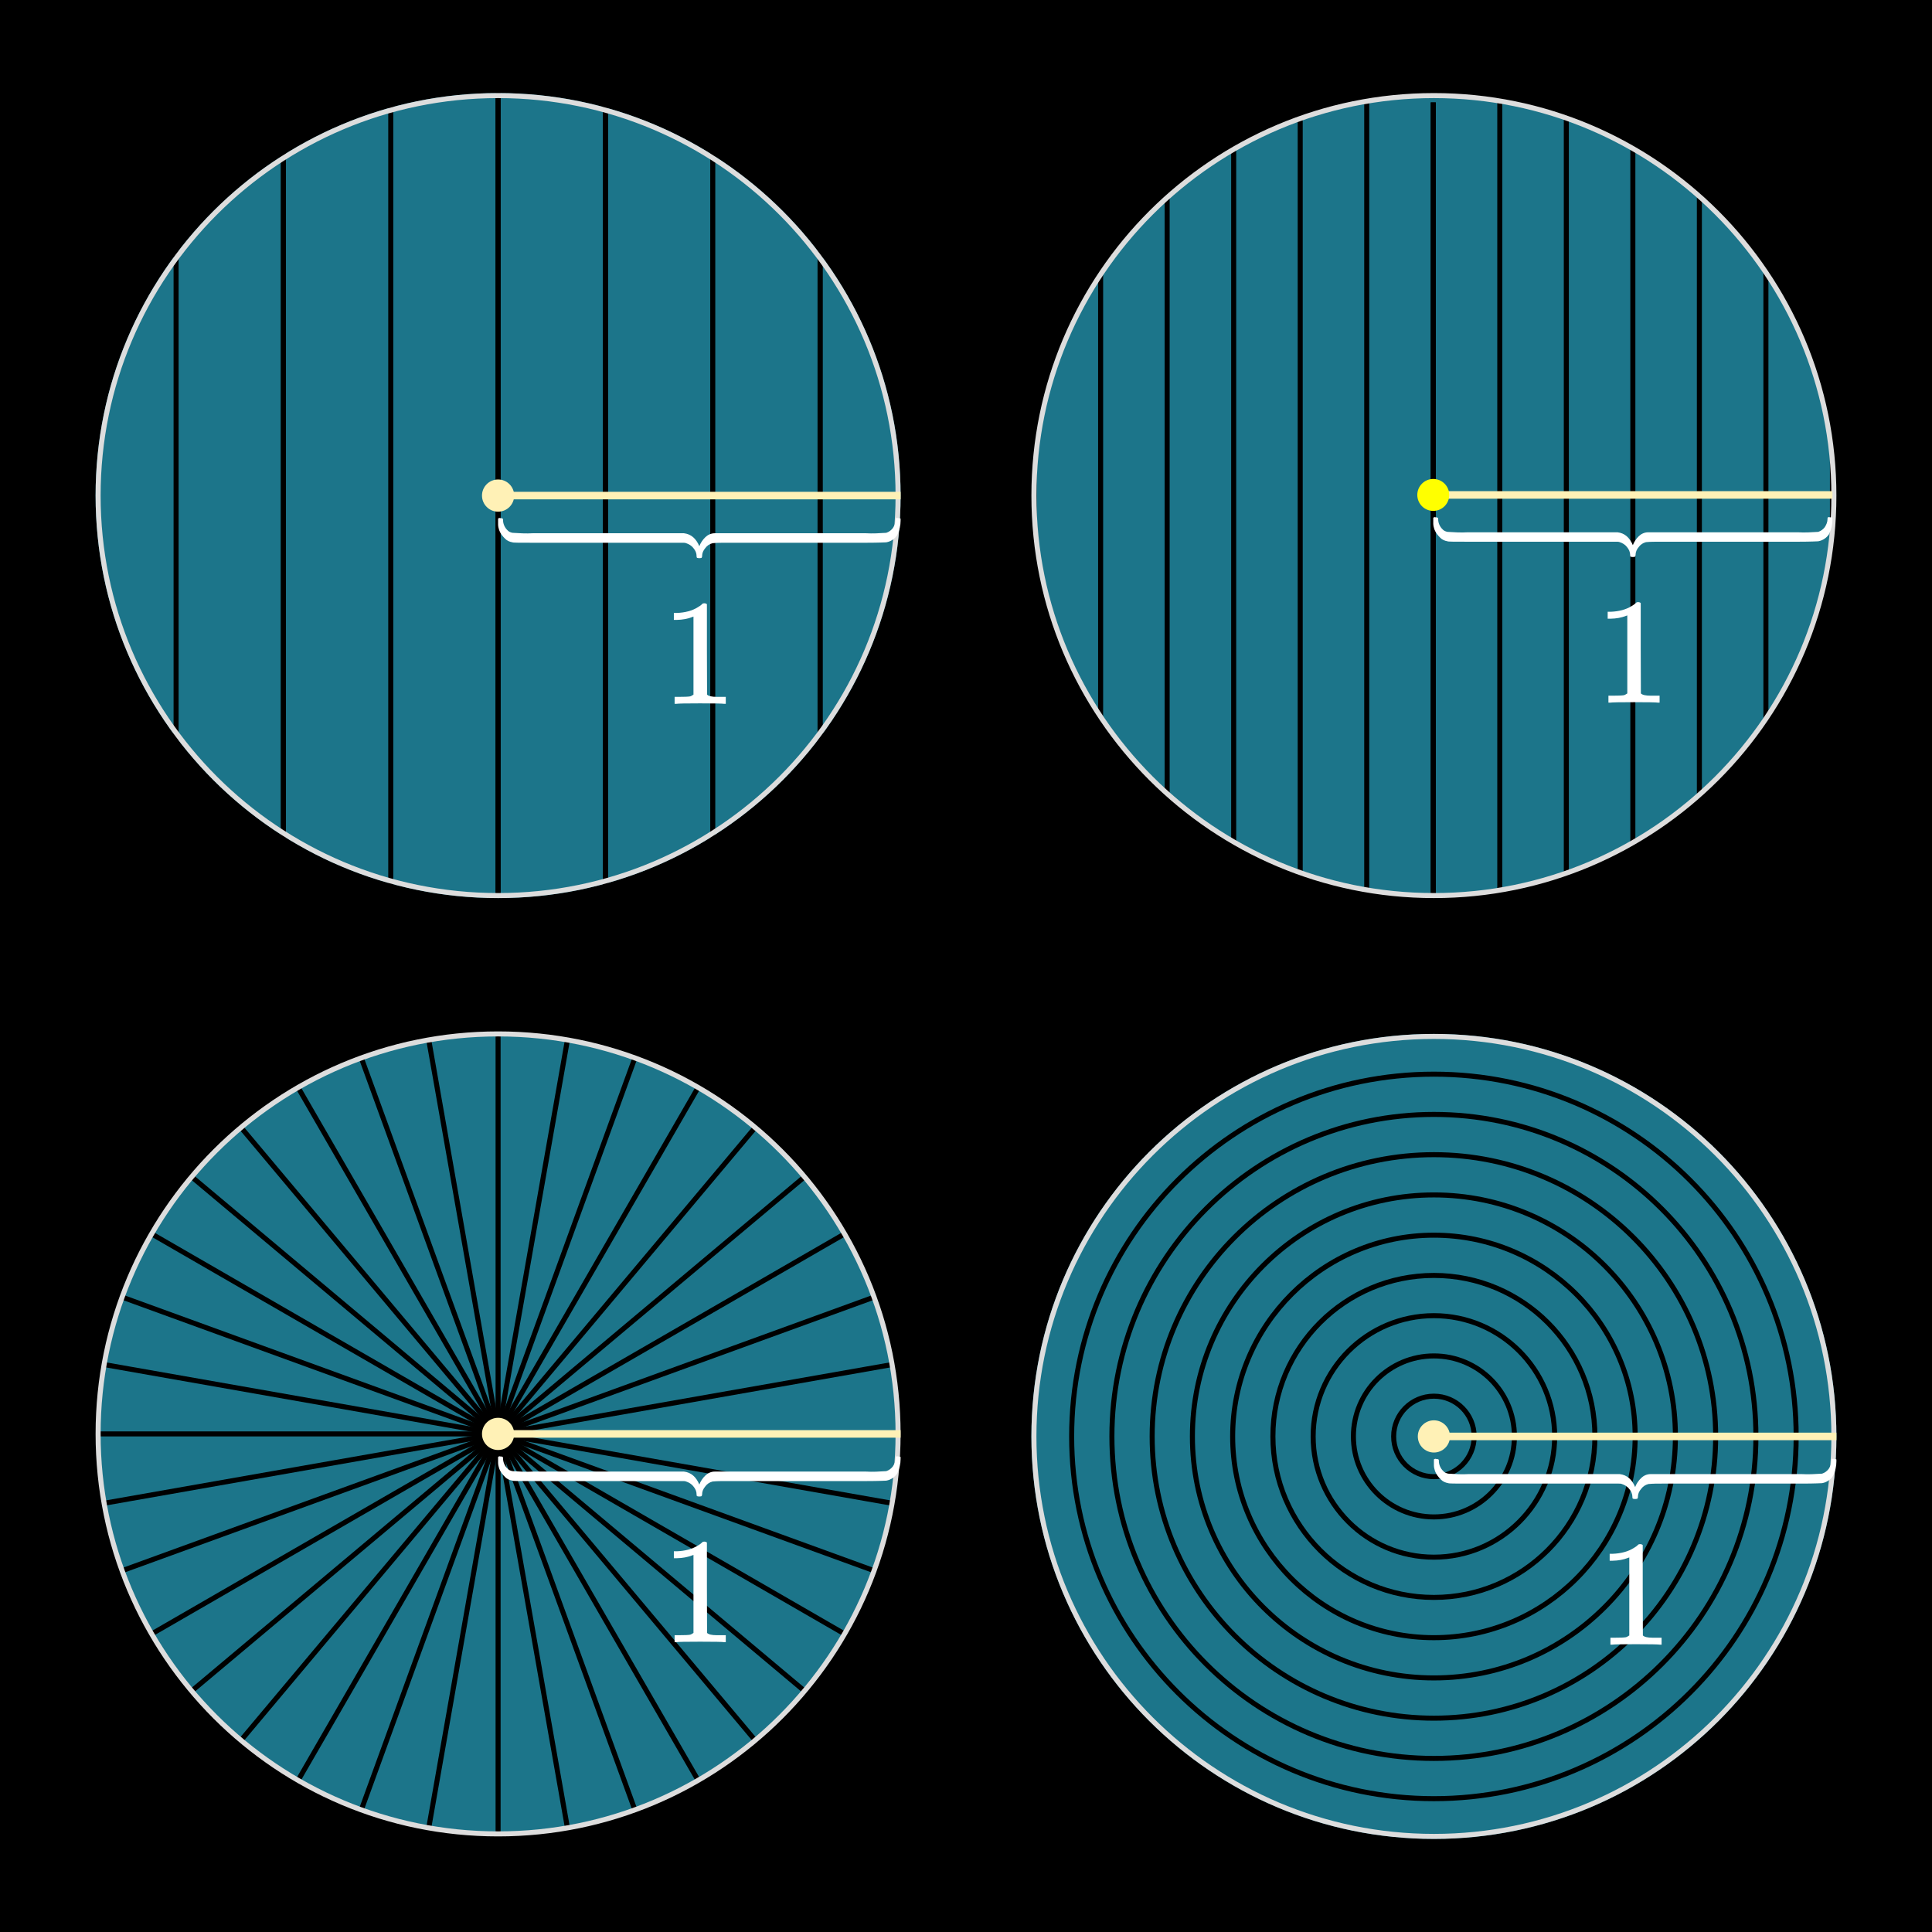
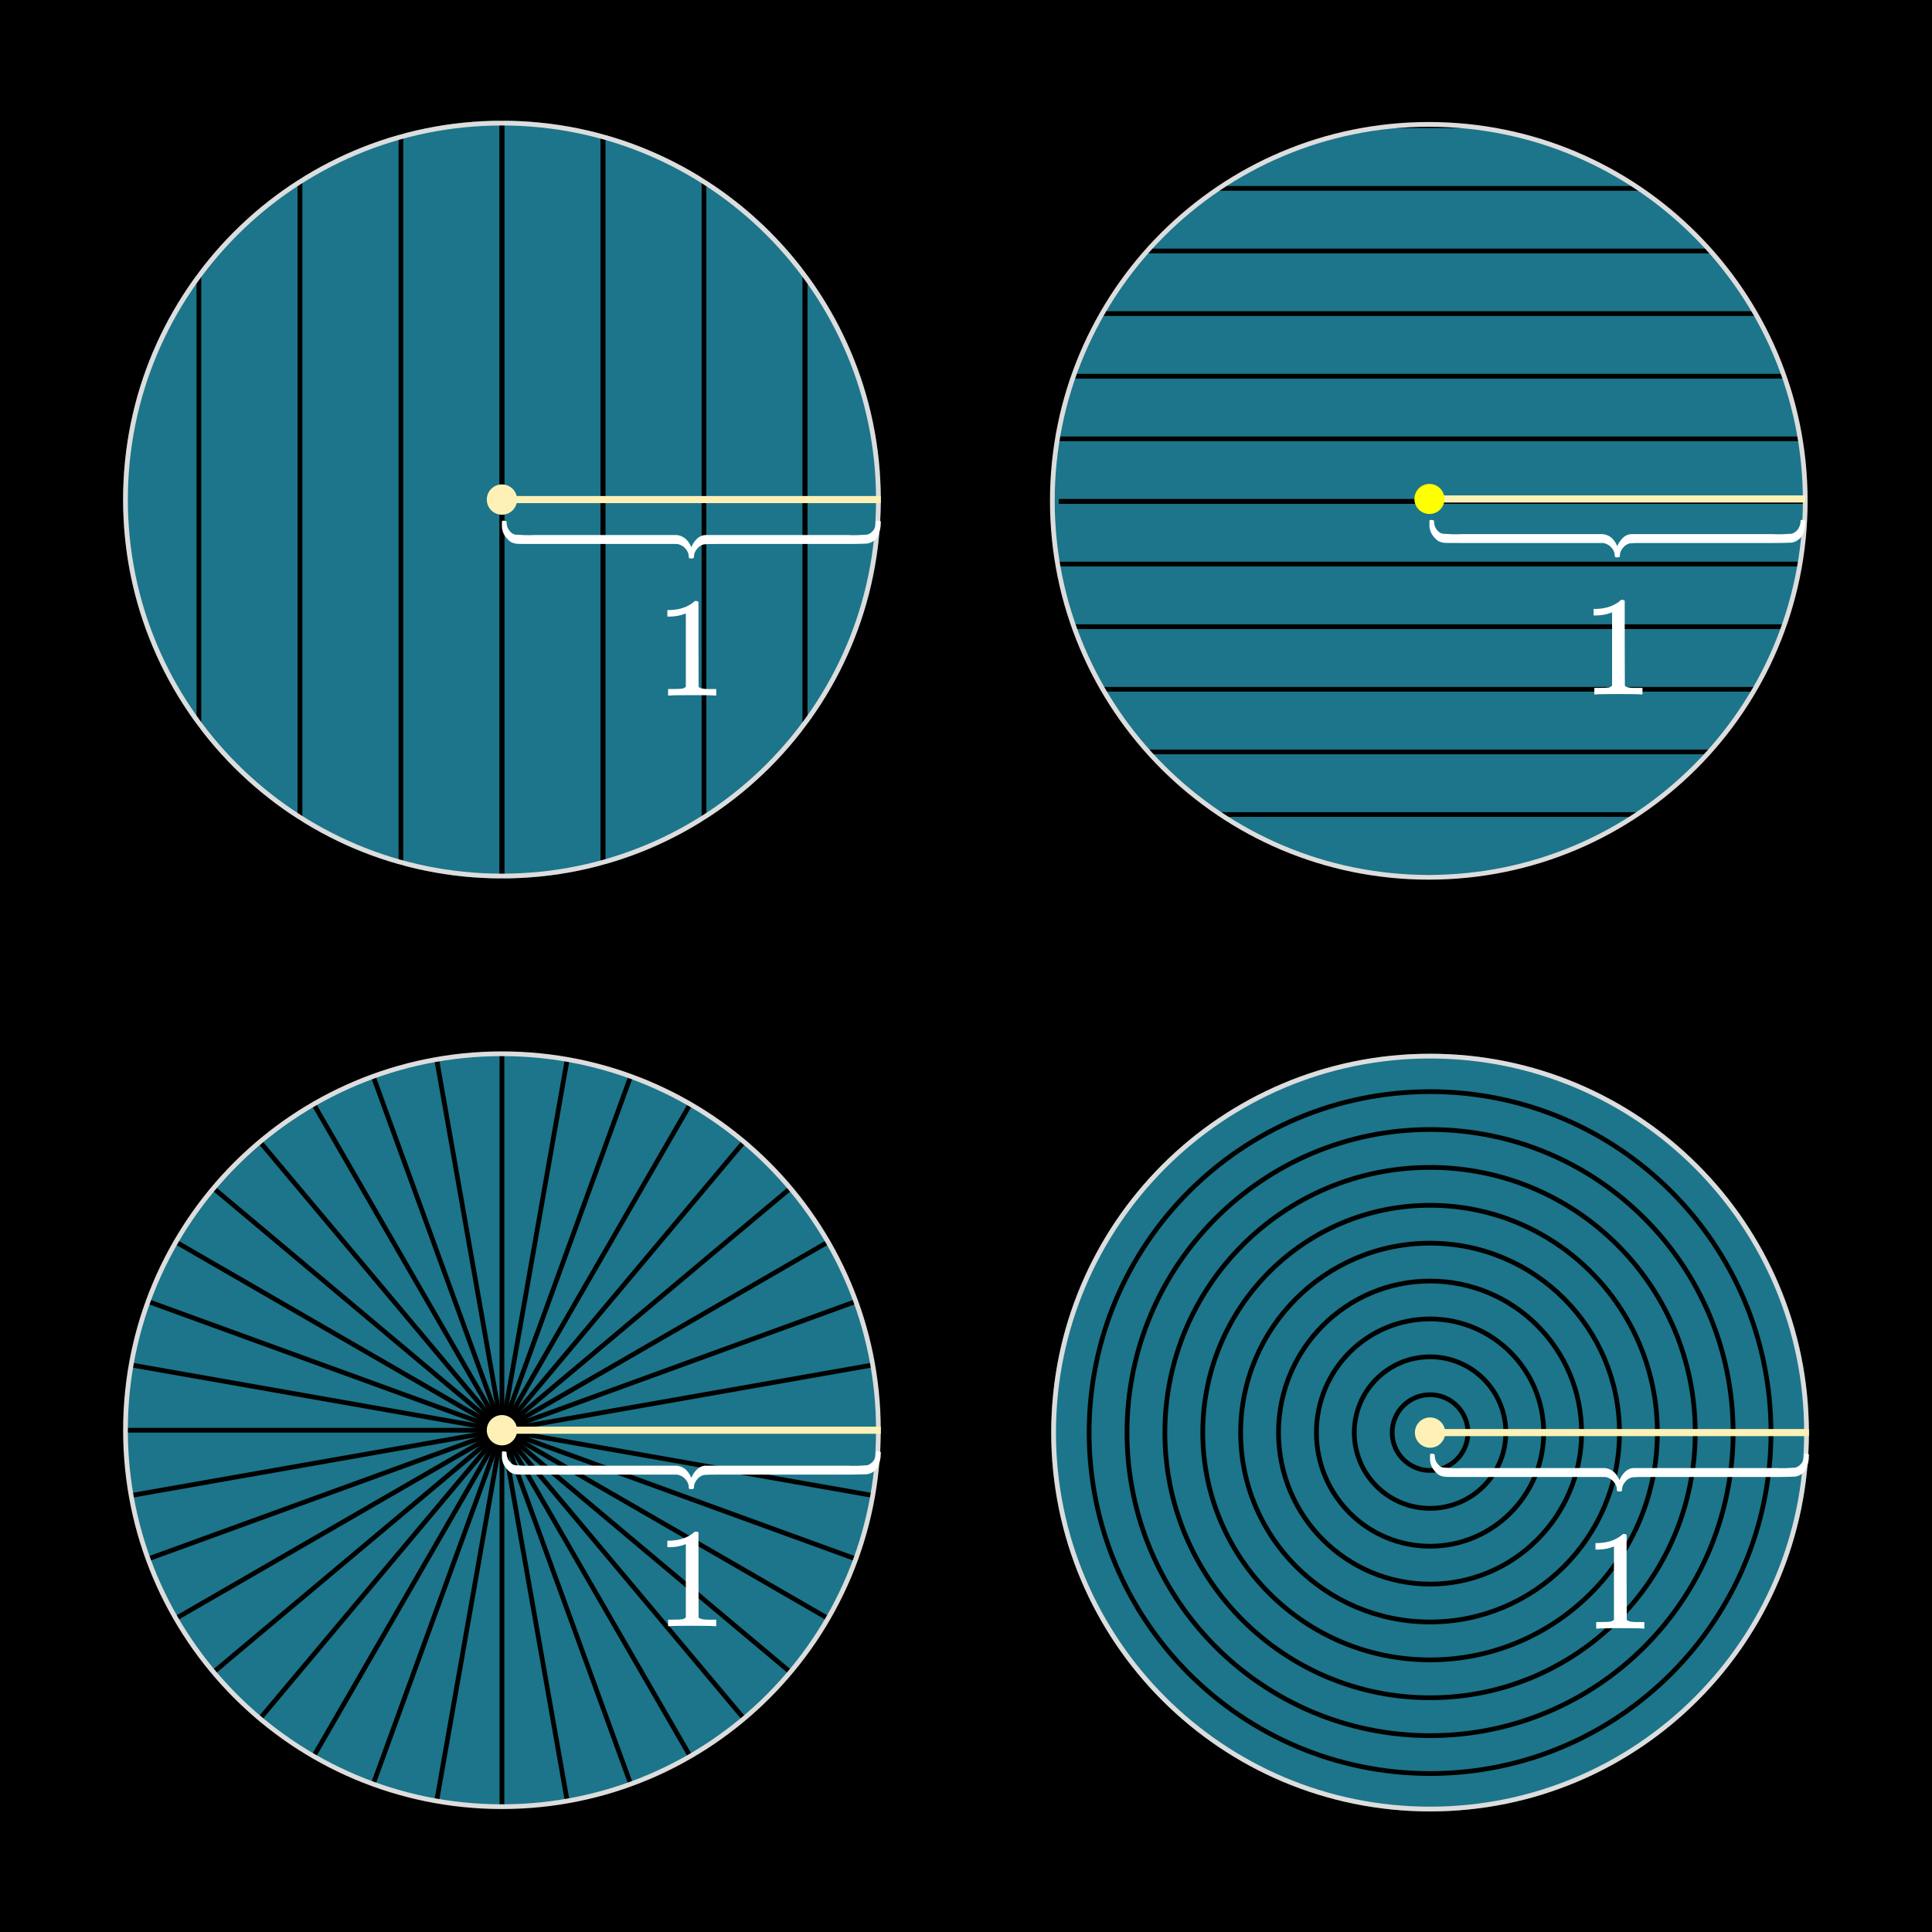
- <svg xmlns="http://www.w3.org/2000/svg" width="768" height="768" viewBox="0 0 768 768" fill="none">
-   <rect width="768" height="768" fill="black" />
-   <path d="M570 731C658.366 731 730 659.366 730 571C730 482.634 658.366 411 570 411C481.634 411 410 482.634 410 571C410 659.366 481.634 731 570 731Z" fill="#1C758A" />
-   <path d="M729 571C729 658.813 657.813 730 570 730C482.187 730 411 658.813 411 571C411 483.187 482.187 412 570 412C657.813 412 729 483.187 729 571Z" stroke="#DDDDDD" stroke-width="2" />
-   <path d="M570 587C578.837 587 586 579.837 586 571C586 562.163 578.837 555 570 555C561.163 555 554 562.163 554 571C554 579.837 561.163 587 570 587Z" stroke="black" stroke-width="2" />
-   <path d="M570 603C587.673 603 602 588.673 602 571C602 553.327 587.673 539 570 539C552.327 539 538 553.327 538 571C538 588.673 552.327 603 570 603Z" stroke="black" stroke-width="2" />
-   <path d="M570 619C596.51 619 618 597.51 618 571C618 544.49 596.51 523 570 523C543.49 523 522 544.49 522 571C522 597.51 543.49 619 570 619Z" stroke="black" stroke-width="2" />
-   <path d="M570 635C605.346 635 634 606.346 634 571C634 535.654 605.346 507 570 507C534.654 507 506 535.654 506 571C506 606.346 534.654 635 570 635Z" stroke="black" stroke-width="2" />
-   <path d="M570 651C614.183 651 650 615.183 650 571C650 526.817 614.183 491 570 491C525.817 491 490 526.817 490 571C490 615.183 525.817 651 570 651Z" stroke="black" stroke-width="2" />
-   <path d="M570 667C623.019 667 666 624.019 666 571C666 517.981 623.019 475 570 475C516.981 475 474 517.981 474 571C474 624.019 516.981 667 570 667Z" stroke="black" stroke-width="2" />
-   <path d="M570 683C631.856 683 682 632.856 682 571C682 509.144 631.856 459 570 459C508.144 459 458 509.144 458 571C458 632.856 508.144 683 570 683Z" stroke="black" stroke-width="2" />
-   <path d="M570 699C640.692 699 698 641.692 698 571C698 500.308 640.692 443 570 443C499.308 443 442 500.308 442 571C442 641.692 499.308 699 570 699Z" stroke="black" stroke-width="2" />
-   <path d="M570 715C649.529 715 714 650.529 714 571C714 491.471 649.529 427 570 427C490.471 427 426 491.471 426 571C426 650.529 490.471 715 570 715Z" stroke="black" stroke-width="2" />
-   <path d="M570 571H730" stroke="#FFF1B6" stroke-width="3" />
-   <path d="M570 577.4C573.535 577.4 576.4 574.535 576.4 571C576.4 567.465 573.535 564.6 570 564.6C566.465 564.6 563.6 567.465 563.6 571C563.6 574.535 566.465 577.4 570 577.4Z" fill="#FFF1B6" />
-   <path d="M659.849 653.778C659.169 653.658 655.989 653.598 650.309 653.598C644.709 653.598 641.569 653.658 640.889 653.778H640.169V651.018H641.729C644.049 651.018 645.549 650.958 646.229 650.838C646.549 650.798 647.029 650.558 647.669 650.118V619.098C647.589 619.098 647.429 619.158 647.189 619.278C645.349 619.998 643.289 620.378 641.009 620.418H639.869V617.658H641.009C644.369 617.538 647.169 616.778 649.409 615.378C650.129 614.978 650.749 614.518 651.269 613.998C651.349 613.878 651.589 613.818 651.989 613.818C652.389 613.818 652.729 613.938 653.009 614.178V632.118L653.069 650.118C653.669 650.718 654.969 651.018 656.969 651.018H658.949H660.509V653.778H659.849Z" fill="white" />
-   <path d="M728.904 579.965C729.342 579.965 729.562 579.965 730 580.137V580.995C730 582.884 729.562 584.772 728.685 586.661C727.808 588.034 726.274 589.236 724.301 589.58C724.082 589.58 721.452 589.751 716.411 589.751H660.74C658.986 589.751 657.014 589.751 655.26 589.923C653.945 590.266 653.068 590.953 652.411 591.811C651.534 592.842 651.096 593.872 651.096 595.073C651.096 595.245 651.096 595.417 650.877 595.76C650.219 595.932 649.781 595.932 649.123 595.76C648.904 595.588 648.904 595.417 648.904 595.073C648.904 593.872 648.466 592.842 647.589 591.811C646.932 590.953 645.836 590.266 644.74 589.923C644.301 589.751 643.863 589.751 643.425 589.751C642.986 589.751 587.973 589.751 583.589 589.751C578.548 589.751 575.918 589.751 575.699 589.58C574.603 589.408 573.507 588.893 572.849 588.206C571.753 587.176 570.877 585.974 570.438 584.772C570.219 584.086 570 583.227 570 582.54C570 582.54 570 582.369 570 582.025C570 581.682 570 581.51 570 581.339V580.137C570.219 579.965 570.658 579.794 570.877 579.965C571.096 579.965 571.534 579.965 571.753 580.137C571.973 580.137 571.973 580.48 571.973 580.824C571.973 582.197 572.63 583.742 573.726 584.772C574.164 585.287 574.822 585.631 575.699 585.802C578.329 585.974 581.178 586.146 583.808 585.974C588.63 585.974 643.644 585.974 643.863 585.974C646.712 586.318 648.685 588.034 650 591.125C650.438 589.923 651.315 588.549 652.411 587.519C653.288 586.661 654.603 585.974 656.137 585.974C656.356 585.974 711.37 585.974 716.192 585.974C718.822 586.146 721.671 585.974 724.301 585.802C725.397 585.459 726.274 584.772 726.932 583.914C727.589 582.884 728.027 581.854 728.027 580.652C728.027 580.309 728.027 579.965 728.247 579.965C728.466 579.965 728.685 579.794 728.904 579.965Z" fill="white" />
-   <path d="M357.5 570C357.5 658.089 286.089 729.5 198 729.5C109.911 729.5 38.5 658.089 38.5 570C38.5 481.911 109.911 410.5 198 410.5C286.089 410.5 357.5 481.911 357.5 570Z" fill="#1C758A" stroke="black" />
-   <path d="M38 570H358" stroke="black" stroke-width="2" />
-   <path d="M198 730V410" stroke="black" stroke-width="2" />
-   <path d="M40.453 597.733L355.547 542.267" stroke="black" stroke-width="2" />
-   <path d="M225.733 727.547L170.267 412.453" stroke="black" stroke-width="2" />
-   <path d="M47.6 624.72L348.4 515.28" stroke="black" stroke-width="2" />
-   <path d="M252.72 720.4L143.28 419.6" stroke="black" stroke-width="2" />
-   <path d="M59.44 650L336.56 490" stroke="black" stroke-width="2" />
-   <path d="M278 708.56L118 431.44" stroke="black" stroke-width="2" />
-   <path d="M75.44 672.827L320.56 467.173" stroke="black" stroke-width="2" />
-   <path d="M95.173 692.56L300.827 447.44" stroke="black" stroke-width="2" />
-   <path d="M118 708.56L278 431.44" stroke="black" stroke-width="2" />
-   <path d="M336.56 650L59.44 490" stroke="black" stroke-width="2" />
-   <path d="M143.28 720.4L252.72 419.6" stroke="black" stroke-width="2" />
-   <path d="M348.4 624.72L47.6 515.28" stroke="black" stroke-width="2" />
-   <path d="M170.267 727.547L225.733 412.453" stroke="black" stroke-width="2" />
-   <path d="M300.827 692.56L95.173 447.44" stroke="black" stroke-width="2" />
-   <path d="M320.56 672.827L75.44 467.173" stroke="black" stroke-width="2" />
-   <path d="M355.547 597.733L40.453 542.267" stroke="black" stroke-width="2" />
-   <path d="M357 570C357 657.813 285.813 729 198 729C110.187 729 39 657.813 39 570C39 482.187 110.187 411 198 411C285.813 411 357 482.187 357 570Z" stroke="#DDDDDD" stroke-width="2" />
-   <path d="M198 576.4C201.535 576.4 204.4 573.535 204.4 570C204.4 566.465 201.535 563.6 198 563.6C194.465 563.6 191.6 566.465 191.6 570C191.6 573.535 194.465 576.4 198 576.4Z" fill="#FFF1B6" />
-   <path d="M287.849 652.778C287.169 652.658 283.989 652.598 278.309 652.598C272.709 652.598 269.569 652.658 268.889 652.778H268.169V650.018H269.729C272.049 650.018 273.549 649.958 274.229 649.838C274.549 649.798 275.029 649.558 275.669 649.118V618.098C275.589 618.098 275.429 618.158 275.189 618.278C273.349 618.998 271.289 619.378 269.009 619.418H267.869V616.658H269.009C272.369 616.538 275.169 615.778 277.409 614.378C278.129 613.978 278.749 613.518 279.269 612.998C279.349 612.878 279.589 612.818 279.989 612.818C280.389 612.818 280.729 612.938 281.009 613.178V631.118L281.069 649.118C281.669 649.718 282.969 650.018 284.969 650.018H286.949H288.509V652.778H287.849Z" fill="white" />
-   <path d="M356.904 578.965C357.342 578.965 357.562 578.965 358 579.137V579.995C358 581.884 357.562 583.772 356.685 585.661C355.808 587.034 354.274 588.236 352.301 588.58C352.082 588.58 349.452 588.751 344.411 588.751H288.74C286.986 588.751 285.014 588.751 283.26 588.923C281.945 589.266 281.068 589.953 280.411 590.811C279.534 591.842 279.096 592.872 279.096 594.073C279.096 594.245 279.096 594.417 278.877 594.76C278.219 594.932 277.781 594.932 277.123 594.76C276.904 594.588 276.904 594.417 276.904 594.073C276.904 592.872 276.466 591.842 275.589 590.811C274.932 589.953 273.836 589.266 272.74 588.923C272.301 588.751 271.863 588.751 271.425 588.751C270.986 588.751 215.973 588.751 211.589 588.751C206.548 588.751 203.918 588.751 203.699 588.58C202.603 588.408 201.507 587.893 200.849 587.206C199.753 586.176 198.877 584.974 198.438 583.772C198.219 583.086 198 582.227 198 581.54C198 581.54 198 581.369 198 581.025C198 580.682 198 580.51 198 580.339V579.137C198.219 578.965 198.658 578.794 198.877 578.965C199.096 578.965 199.534 578.965 199.753 579.137C199.973 579.137 199.973 579.48 199.973 579.824C199.973 581.197 200.63 582.742 201.726 583.772C202.164 584.287 202.822 584.631 203.699 584.802C206.329 584.974 209.178 585.146 211.808 584.974C216.63 584.974 271.644 584.974 271.863 584.974C274.712 585.318 276.685 587.034 278 590.125C278.438 588.923 279.315 587.549 280.411 586.519C281.288 585.661 282.603 584.974 284.137 584.974C284.356 584.974 339.37 584.974 344.192 584.974C346.822 585.146 349.671 584.974 352.301 584.802C353.397 584.459 354.274 583.772 354.932 582.914C355.589 581.884 356.027 580.854 356.027 579.652C356.027 579.309 356.027 578.965 356.247 578.965C356.466 578.965 356.685 578.794 356.904 578.965Z" fill="white" />
-   <path d="M198 570H358" stroke="#FFF1B6" stroke-width="3" />
-   <path d="M569.744 355.422C657.38 355.422 728.422 284.38 728.422 196.744C728.422 109.109 657.38 38.067 569.744 38.067C482.109 38.067 411.067 109.109 411.067 196.744C411.067 284.38 482.109 355.422 569.744 355.422Z" fill="#1C758A" />
-   <path d="M675.529 358.067V40.711" stroke="black" stroke-width="2" />
-   <path d="M516.852 358.067V40.711" stroke="black" stroke-width="2" />
-   <path d="M701.976 358.067V40.711" stroke="black" stroke-width="2" />
-   <path d="M543.298 358.067V40.711" stroke="black" stroke-width="2" />
-   <path d="M728.422 358.067V40.711" stroke="black" stroke-width="2" />
-   <path d="M569.744 358.067V40.711" stroke="black" stroke-width="2" />
-   <path d="M569.744 358.067V40.711" stroke="black" stroke-width="2" />
-   <path d="M411.067 358.067L411.067 40.711" stroke="black" stroke-width="2" />
-   <path d="M596.191 358.067V40.711" stroke="black" stroke-width="2" />
-   <path d="M437.513 358.067L437.513 40.711" stroke="black" stroke-width="2" />
-   <path d="M622.637 358.067V40.711" stroke="black" stroke-width="2" />
-   <path d="M463.959 358.067L463.959 40.711" stroke="black" stroke-width="2" />
-   <path d="M649.083 358.067V40.711" stroke="black" stroke-width="2" />
-   <path d="M490.406 358.067L490.406 40.711" stroke="black" stroke-width="2" />
-   <path d="M729 197C729 284.813 657.813 356 570 356C482.187 356 411 284.813 411 197C411 109.187 482.187 38 570 38C657.813 38 729 109.187 729 197Z" stroke="#DDDDDD" stroke-width="2" />
-   <path d="M569.744 196.744H728.422" stroke="#FFF1B6" stroke-width="3" />
-   <path d="M563.397 196.744C563.397 200.25 566.239 203.091 569.744 203.091C573.25 203.091 576.091 200.25 576.091 196.744C576.091 193.239 573.25 190.397 569.744 190.397C566.239 190.397 563.397 193.239 563.397 196.744Z" fill="#FFFF00" />
-   <path d="M659.057 279.309C658.377 279.189 655.197 279.129 649.517 279.129C643.917 279.129 640.777 279.189 640.097 279.309H639.377V276.549H640.937C643.257 276.549 644.757 276.489 645.437 276.369C645.757 276.329 646.237 276.089 646.877 275.649L646.877 244.629C646.797 244.629 646.637 244.689 646.397 244.809C644.557 245.529 642.497 245.909 640.217 245.949H639.077V243.189H640.217C643.577 243.069 646.377 242.309 648.617 240.909C649.337 240.509 649.957 240.049 650.477 239.529C650.557 239.409 650.797 239.349 651.197 239.349C651.597 239.349 651.937 239.469 652.217 239.709L652.217 257.649L652.277 275.649C652.877 276.249 654.177 276.549 656.177 276.549L658.157 276.549H659.717V279.309H659.057Z" fill="white" />
-   <path d="M727.335 205.635C727.77 205.635 727.987 205.635 728.422 205.806V206.657C728.422 208.53 727.987 210.403 727.118 212.276C726.248 213.638 724.727 214.83 722.77 215.17C722.553 215.17 719.945 215.341 714.945 215.341L659.734 215.341C657.995 215.341 656.039 215.341 654.3 215.511C652.996 215.851 652.126 216.532 651.474 217.384C650.605 218.405 650.17 219.427 650.17 220.619C650.17 220.789 650.17 220.959 649.953 221.3C649.301 221.47 648.866 221.47 648.214 221.3C647.996 221.13 647.996 220.959 647.996 220.619C647.996 219.427 647.562 218.405 646.692 217.384C646.04 216.532 644.953 215.851 643.866 215.511C643.432 215.341 642.997 215.341 642.562 215.341C642.127 215.341 587.568 215.341 583.221 215.341C578.222 215.341 575.613 215.341 575.396 215.17C574.309 215 573.222 214.489 572.57 213.808C571.483 212.787 570.614 211.595 570.179 210.403C569.962 209.722 569.744 208.871 569.744 208.189C569.744 208.189 569.744 208.019 569.744 207.679C569.744 207.338 569.744 207.168 569.744 206.998V205.806C569.962 205.635 570.396 205.465 570.614 205.635C570.831 205.635 571.266 205.635 571.483 205.806C571.701 205.806 571.701 206.146 571.701 206.487C571.701 207.849 572.353 209.381 573.44 210.403C573.874 210.914 574.526 211.254 575.396 211.424C578.004 211.595 580.83 211.765 583.438 211.595C588.22 211.595 642.78 211.595 642.997 211.595C645.823 211.935 647.779 213.638 649.083 216.703C649.518 215.511 650.387 214.149 651.474 213.127C652.344 212.276 653.648 211.595 655.169 211.595C655.387 211.595 709.946 211.595 714.728 211.595C717.336 211.765 720.162 211.595 722.77 211.424C723.857 211.084 724.727 210.403 725.379 209.552C726.031 208.53 726.466 207.508 726.466 206.317C726.466 205.976 726.466 205.635 726.683 205.635C726.9 205.635 727.118 205.465 727.335 205.635Z" fill="white" />
-   <path d="M198 357C286.366 357 358 285.366 358 197C358 108.634 286.366 37 198 37C109.634 37 38 108.634 38 197C38 285.366 109.634 357 198 357Z" fill="#1C758A" />
-   <path d="M198 357V37" stroke="black" stroke-width="2" />
-   <path d="M240.667 357V37" stroke="black" stroke-width="2" />
-   <path d="M240.667 357V37" stroke="black" stroke-width="2" />
-   <path d="M283.333 357V37" stroke="black" stroke-width="2" />
-   <path d="M326 357V37" stroke="black" stroke-width="2" />
-   <path d="M326 357V37" stroke="black" stroke-width="2" />
-   <path d="M70 357V37" stroke="black" stroke-width="2" />
-   <path d="M112.667 357V37" stroke="black" stroke-width="2" />
-   <path d="M112.667 357V37" stroke="black" stroke-width="2" />
-   <path d="M155.333 357V37" stroke="black" stroke-width="2" />
-   <path d="M198 357V37" stroke="black" stroke-width="2" />
-   <path d="M357 197C357 284.813 285.813 356 198 356C110.187 356 39 284.813 39 197C39 109.187 110.187 38 198 38C285.813 38 357 109.187 357 197Z" stroke="#DDDDDD" stroke-width="2" />
-   <path d="M198 197H358" stroke="#FFF1B6" stroke-width="3" />
-   <path d="M198 203.4C201.535 203.4 204.4 200.535 204.4 197C204.4 193.465 201.535 190.6 198 190.6C194.465 190.6 191.6 193.465 191.6 197C191.6 200.535 194.465 203.4 198 203.4Z" fill="#FFF1B6" />
-   <path d="M287.849 279.778C287.169 279.658 283.989 279.598 278.309 279.598C272.709 279.598 269.569 279.658 268.889 279.778H268.169V277.018H269.729C272.049 277.018 273.549 276.958 274.229 276.838C274.549 276.798 275.029 276.558 275.669 276.118V245.098C275.589 245.098 275.429 245.158 275.189 245.278C273.349 245.998 271.289 246.378 269.009 246.418H267.869V243.658H269.009C272.369 243.538 275.169 242.778 277.409 241.378C278.129 240.978 278.749 240.518 279.269 239.998C279.349 239.878 279.589 239.818 279.989 239.818C280.389 239.818 280.729 239.938 281.009 240.178V258.118L281.069 276.118C281.669 276.718 282.969 277.018 284.969 277.018H286.949H288.509V279.778H287.849Z" fill="white" />
-   <path d="M356.904 205.965C357.342 205.965 357.562 205.965 358 206.137V206.995C358 208.884 357.562 210.772 356.685 212.661C355.808 214.034 354.274 215.236 352.301 215.579C352.082 215.579 349.452 215.751 344.411 215.751H288.74C286.986 215.751 285.014 215.751 283.26 215.923C281.945 216.266 281.068 216.953 280.411 217.811C279.534 218.841 279.096 219.872 279.096 221.073C279.096 221.245 279.096 221.417 278.877 221.76C278.219 221.932 277.781 221.932 277.123 221.76C276.904 221.588 276.904 221.417 276.904 221.073C276.904 219.872 276.466 218.841 275.589 217.811C274.932 216.953 273.836 216.266 272.74 215.923C272.301 215.751 271.863 215.751 271.425 215.751C270.986 215.751 215.973 215.751 211.589 215.751C206.548 215.751 203.918 215.751 203.699 215.579C202.603 215.408 201.507 214.893 200.849 214.206C199.753 213.176 198.877 211.974 198.438 210.772C198.219 210.086 198 209.227 198 208.54C198 208.54 198 208.369 198 208.025C198 207.682 198 207.51 198 207.339V206.137C198.219 205.965 198.658 205.793 198.877 205.965C199.096 205.965 199.534 205.965 199.753 206.137C199.973 206.137 199.973 206.48 199.973 206.824C199.973 208.197 200.63 209.742 201.726 210.772C202.164 211.287 202.822 211.631 203.699 211.802C206.329 211.974 209.178 212.146 211.808 211.974C216.63 211.974 271.644 211.974 271.863 211.974C274.712 212.317 276.685 214.034 278 217.125C278.438 215.923 279.315 214.549 280.411 213.519C281.288 212.661 282.603 211.974 284.137 211.974C284.356 211.974 339.37 211.974 344.192 211.974C346.822 212.146 349.671 211.974 352.301 211.802C353.397 211.459 354.274 210.772 354.932 209.914C355.589 208.884 356.027 207.854 356.027 206.652C356.027 206.309 356.027 205.965 356.247 205.965C356.466 205.965 356.685 205.793 356.904 205.965Z" fill="white" />
+ <svg xmlns="http://www.w3.org/2000/svg" width="816" height="816" viewBox="0 0 816 816" fill="none">
+   <rect width="816" height="816" fill="black" />
+   <path d="M604 765.067C692.366 765.067 764 693.432 764 605.067C764 516.701 692.366 445.067 604 445.067C515.634 445.067 444 516.701 444 605.067C444 693.432 515.634 765.067 604 765.067Z" fill="#1C758A" />
+   <path d="M763 605.067C763 692.88 691.813 764.067 604 764.067C516.187 764.067 445 692.88 445 605.067C445 517.253 516.187 446.067 604 446.067C691.813 446.067 763 517.253 763 605.067Z" stroke="#DDDDDD" stroke-width="2" />
+   <path d="M604 621.067C612.837 621.067 620 613.903 620 605.067C620 596.23 612.837 589.067 604 589.067C595.163 589.067 588 596.23 588 605.067C588 613.903 595.163 621.067 604 621.067Z" stroke="black" stroke-width="2" />
+   <path d="M604 637.067C621.673 637.067 636 622.74 636 605.067C636 587.394 621.673 573.067 604 573.067C586.327 573.067 572 587.394 572 605.067C572 622.74 586.327 637.067 604 637.067Z" stroke="black" stroke-width="2" />
+   <path d="M604 653.067C630.51 653.067 652 631.576 652 605.067C652 578.557 630.51 557.067 604 557.067C577.49 557.067 556 578.557 556 605.067C556 631.576 577.49 653.067 604 653.067Z" stroke="black" stroke-width="2" />
+   <path d="M604 669.067C639.346 669.067 668 640.413 668 605.067C668 569.72 639.346 541.067 604 541.067C568.654 541.067 540 569.72 540 605.067C540 640.413 568.654 669.067 604 669.067Z" stroke="black" stroke-width="2" />
+   <path d="M604 685.067C648.183 685.067 684 649.249 684 605.067C684 560.884 648.183 525.067 604 525.067C559.817 525.067 524 560.884 524 605.067C524 649.249 559.817 685.067 604 685.067Z" stroke="black" stroke-width="2" />
+   <path d="M604 701.067C657.019 701.067 700 658.086 700 605.067C700 552.047 657.019 509.067 604 509.067C550.981 509.067 508 552.047 508 605.067C508 658.086 550.981 701.067 604 701.067Z" stroke="black" stroke-width="2" />
+   <path d="M604 717.067C665.856 717.067 716 666.923 716 605.067C716 543.211 665.856 493.067 604 493.067C542.144 493.067 492 543.211 492 605.067C492 666.923 542.144 717.067 604 717.067Z" stroke="black" stroke-width="2" />
+   <path d="M604 733.067C674.692 733.067 732 675.759 732 605.067C732 534.374 674.692 477.067 604 477.067C533.308 477.067 476 534.374 476 605.067C476 675.759 533.308 733.067 604 733.067Z" stroke="black" stroke-width="2" />
+   <path d="M604 749.067C683.529 749.067 748 684.596 748 605.067C748 525.538 683.529 461.067 604 461.067C524.471 461.067 460 525.538 460 605.067C460 684.596 524.471 749.067 604 749.067Z" stroke="black" stroke-width="2" />
+   <path d="M604 605.067H764" stroke="#FFF1B6" stroke-width="3" />
+   <path d="M604 611.467C607.535 611.467 610.4 608.601 610.4 605.067C610.4 601.532 607.535 598.667 604 598.667C600.465 598.667 597.6 601.532 597.6 605.067C597.6 608.601 600.465 611.467 604 611.467Z" fill="#FFF1B6" />
+   <path d="M693.849 687.845C693.169 687.725 689.989 687.665 684.309 687.665C678.709 687.665 675.569 687.725 674.889 687.845H674.169V685.085H675.729C678.049 685.085 679.549 685.025 680.229 684.905C680.549 684.865 681.029 684.625 681.669 684.185V653.165C681.589 653.165 681.429 653.225 681.189 653.345C679.349 654.065 677.289 654.445 675.009 654.485H673.869V651.725H675.009C678.369 651.605 681.169 650.845 683.409 649.445C684.129 649.045 684.749 648.585 685.269 648.065C685.349 647.945 685.589 647.885 685.989 647.885C686.389 647.885 686.729 648.005 687.009 648.245V666.185L687.069 684.185C687.669 684.785 688.969 685.085 690.969 685.085H692.949H694.509V687.845H693.849Z" fill="white" />
+   <path d="M762.904 614.032C763.342 614.032 763.562 614.032 764 614.204V615.062C764 616.95 763.562 618.839 762.685 620.728C761.808 622.101 760.274 623.303 758.301 623.646C758.082 623.646 755.452 623.818 750.411 623.818H694.74C692.986 623.818 691.014 623.818 689.26 623.99C687.945 624.333 687.068 625.02 686.411 625.878C685.534 626.908 685.096 627.938 685.096 629.14C685.096 629.312 685.096 629.483 684.877 629.827C684.219 629.998 683.781 629.998 683.123 629.827C682.904 629.655 682.904 629.483 682.904 629.14C682.904 627.938 682.466 626.908 681.589 625.878C680.932 625.02 679.836 624.333 678.74 623.99C678.301 623.818 677.863 623.818 677.425 623.818C676.986 623.818 621.973 623.818 617.589 623.818C612.548 623.818 609.918 623.818 609.699 623.646C608.603 623.474 607.507 622.959 606.849 622.273C605.753 621.243 604.877 620.041 604.438 618.839C604.219 618.152 604 617.294 604 616.607C604 616.607 604 616.435 604 616.092C604 615.749 604 615.577 604 615.405V614.204C604.219 614.032 604.658 613.86 604.877 614.032C605.096 614.032 605.534 614.032 605.753 614.204C605.973 614.204 605.973 614.547 605.973 614.89C605.973 616.264 606.63 617.809 607.726 618.839C608.164 619.354 608.822 619.697 609.699 619.869C612.329 620.041 615.178 620.212 617.808 620.041C622.63 620.041 677.644 620.041 677.863 620.041C680.712 620.384 682.685 622.101 684 625.191C684.438 623.99 685.315 622.616 686.411 621.586C687.288 620.728 688.603 620.041 690.137 620.041C690.356 620.041 745.37 620.041 750.192 620.041C752.822 620.212 755.671 620.041 758.301 619.869C759.397 619.526 760.274 618.839 760.932 617.981C761.589 616.95 762.027 615.92 762.027 614.719C762.027 614.375 762.027 614.032 762.247 614.032C762.466 614.032 762.685 613.86 762.904 614.032Z" fill="white" />
+   <path d="M371.5 604.067C371.5 692.156 300.089 763.567 212 763.567C123.911 763.567 52.5 692.156 52.5 604.067C52.5 515.977 123.911 444.567 212 444.567C300.089 444.567 371.5 515.977 371.5 604.067Z" fill="#1C758A" stroke="black" />
+   <path d="M52 604.067H372" stroke="black" stroke-width="2" />
+   <path d="M212 764.067V444.067" stroke="black" stroke-width="2" />
+   <path d="M54.453 631.8L369.547 576.333" stroke="black" stroke-width="2" />
+   <path d="M239.733 761.613L184.267 446.52" stroke="black" stroke-width="2" />
+   <path d="M61.6 658.787L362.4 549.347" stroke="black" stroke-width="2" />
+   <path d="M266.72 754.467L157.28 453.667" stroke="black" stroke-width="2" />
+   <path d="M73.44 684.067L350.56 524.067" stroke="black" stroke-width="2" />
+   <path d="M292 742.627L132 465.507" stroke="black" stroke-width="2" />
+   <path d="M89.44 706.893L334.56 501.24" stroke="black" stroke-width="2" />
+   <path d="M109.173 726.627L314.827 481.507" stroke="black" stroke-width="2" />
+   <path d="M132 742.627L292 465.507" stroke="black" stroke-width="2" />
+   <path d="M350.56 684.067L73.44 524.067" stroke="black" stroke-width="2" />
+   <path d="M157.28 754.467L266.72 453.667" stroke="black" stroke-width="2" />
+   <path d="M362.4 658.787L61.6 549.347" stroke="black" stroke-width="2" />
+   <path d="M184.267 761.613L239.733 446.52" stroke="black" stroke-width="2" />
+   <path d="M314.827 726.627L109.173 481.507" stroke="black" stroke-width="2" />
+   <path d="M334.56 706.893L89.44 501.24" stroke="black" stroke-width="2" />
+   <path d="M369.547 631.8L54.453 576.333" stroke="black" stroke-width="2" />
+   <path d="M371 604.067C371 691.88 299.813 763.067 212 763.067C124.187 763.067 53 691.88 53 604.067C53 516.253 124.187 445.067 212 445.067C299.813 445.067 371 516.253 371 604.067Z" stroke="#DDDDDD" stroke-width="2" />
+   <path d="M212 610.467C215.535 610.467 218.4 607.601 218.4 604.067C218.4 600.532 215.535 597.667 212 597.667C208.465 597.667 205.6 600.532 205.6 604.067C205.6 607.601 208.465 610.467 212 610.467Z" fill="#FFF1B6" />
+   <path d="M301.849 686.845C301.169 686.725 297.989 686.665 292.309 686.665C286.709 686.665 283.569 686.725 282.889 686.845H282.169V684.085H283.729C286.049 684.085 287.549 684.025 288.229 683.905C288.549 683.865 289.029 683.625 289.669 683.185V652.165C289.589 652.165 289.429 652.225 289.189 652.345C287.349 653.065 285.289 653.445 283.009 653.485H281.869V650.725H283.009C286.369 650.605 289.169 649.845 291.409 648.445C292.129 648.045 292.749 647.585 293.269 647.065C293.349 646.945 293.589 646.885 293.989 646.885C294.389 646.885 294.729 647.005 295.009 647.245V665.185L295.069 683.185C295.669 683.785 296.969 684.085 298.969 684.085H300.949H302.509V686.845H301.849Z" fill="white" />
+   <path d="M370.904 613.032C371.342 613.032 371.562 613.032 372 613.204V614.062C372 615.95 371.562 617.839 370.685 619.728C369.808 621.101 368.274 622.303 366.301 622.646C366.082 622.646 363.452 622.818 358.411 622.818H302.74C300.986 622.818 299.014 622.818 297.26 622.99C295.945 623.333 295.068 624.02 294.411 624.878C293.534 625.908 293.096 626.938 293.096 628.14C293.096 628.312 293.096 628.483 292.877 628.827C292.219 628.998 291.781 628.998 291.123 628.827C290.904 628.655 290.904 628.483 290.904 628.14C290.904 626.938 290.466 625.908 289.589 624.878C288.932 624.02 287.836 623.333 286.74 622.99C286.301 622.818 285.863 622.818 285.425 622.818C284.986 622.818 229.973 622.818 225.589 622.818C220.548 622.818 217.918 622.818 217.699 622.646C216.603 622.474 215.507 621.959 214.849 621.273C213.753 620.243 212.877 619.041 212.438 617.839C212.219 617.152 212 616.294 212 615.607C212 615.607 212 615.435 212 615.092C212 614.749 212 614.577 212 614.405V613.204C212.219 613.032 212.658 612.86 212.877 613.032C213.096 613.032 213.534 613.032 213.753 613.204C213.973 613.204 213.973 613.547 213.973 613.89C213.973 615.264 214.63 616.809 215.726 617.839C216.164 618.354 216.822 618.697 217.699 618.869C220.329 619.041 223.178 619.212 225.808 619.041C230.63 619.041 285.644 619.041 285.863 619.041C288.712 619.384 290.685 621.101 292 624.191C292.438 622.99 293.315 621.616 294.411 620.586C295.288 619.728 296.603 619.041 298.137 619.041C298.356 619.041 353.37 619.041 358.192 619.041C360.822 619.212 363.671 619.041 366.301 618.869C367.397 618.526 368.274 617.839 368.932 616.981C369.589 615.95 370.027 614.92 370.027 613.719C370.027 613.375 370.027 613.032 370.247 613.032C370.466 613.032 370.685 612.86 370.904 613.032Z" fill="white" />
+   <path d="M212 604.067H372" stroke="#FFF1B6" stroke-width="3" />
+   <path d="M761.889 211.789C761.889 124.154 690.846 53.111 603.211 53.111C515.576 53.111 444.533 124.154 444.533 211.789C444.533 299.424 515.576 370.467 603.211 370.467C690.846 370.467 761.889 299.424 761.889 211.789Z" fill="#1C758A" />
+   <path d="M764.533 106.004L447.178 106.004" stroke="black" stroke-width="2" />
+   <path d="M764.533 264.682L447.178 264.682" stroke="black" stroke-width="2" />
+   <path d="M764.533 79.558L447.178 79.558" stroke="black" stroke-width="2" />
+   <path d="M764.533 238.235L447.178 238.235" stroke="black" stroke-width="2" />
+   <path d="M764.533 53.111L447.178 53.111" stroke="black" stroke-width="2" />
+   <path d="M764.533 211.789L447.178 211.789" stroke="black" stroke-width="2" />
+   <path d="M764.533 211.789L447.178 211.789" stroke="black" stroke-width="2" />
+   <path d="M764.533 370.467L447.178 370.467" stroke="black" stroke-width="2" />
+   <path d="M764.533 185.343L447.178 185.343" stroke="black" stroke-width="2" />
+   <path d="M764.533 344.02L447.178 344.02" stroke="black" stroke-width="2" />
+   <path d="M764.533 158.896L447.178 158.896" stroke="black" stroke-width="2" />
+   <path d="M764.533 317.574L447.178 317.574" stroke="black" stroke-width="2" />
+   <path d="M764.533 132.45L447.178 132.45" stroke="black" stroke-width="2" />
+   <path d="M764.533 291.128L447.178 291.128" stroke="black" stroke-width="2" />
+   <path d="M603.467 52.533C691.28 52.533 762.467 123.72 762.467 211.533C762.467 299.347 691.28 370.533 603.467 370.533C515.653 370.533 444.467 299.347 444.467 211.533C444.467 123.72 515.653 52.533 603.467 52.533Z" stroke="#DDDDDD" stroke-width="2" />
+   <path d="M603.744 210.744H762.422" stroke="#FFF1B6" stroke-width="3" />
+   <path d="M597.397 210.744C597.397 214.25 600.239 217.091 603.744 217.091C607.25 217.091 610.091 214.25 610.091 210.744C610.091 207.239 607.25 204.397 603.744 204.397C600.239 204.397 597.397 207.239 597.397 210.744Z" fill="#FFFF00" />
+   <path d="M693.057 293.309C692.377 293.189 689.197 293.129 683.517 293.129C677.917 293.129 674.777 293.189 674.097 293.309H673.377V290.549H674.937C677.257 290.549 678.757 290.489 679.437 290.369C679.757 290.329 680.237 290.089 680.877 289.649L680.877 258.629C680.797 258.629 680.637 258.689 680.397 258.809C678.557 259.529 676.497 259.909 674.217 259.949H673.077V257.189H674.217C677.577 257.069 680.377 256.309 682.617 254.909C683.337 254.509 683.957 254.049 684.477 253.529C684.557 253.409 684.797 253.349 685.197 253.349C685.597 253.349 685.937 253.469 686.217 253.709L686.217 271.649L686.277 289.649C686.877 290.249 688.177 290.549 690.177 290.549L692.157 290.549H693.717V293.309H693.057Z" fill="white" />
+   <path d="M761.335 219.636C761.77 219.636 761.987 219.636 762.422 219.806V220.657C762.422 222.53 761.987 224.403 761.118 226.276C760.248 227.638 758.727 228.83 756.77 229.17C756.553 229.17 753.945 229.341 748.945 229.341L693.734 229.341C691.995 229.341 690.039 229.341 688.3 229.511C686.996 229.851 686.126 230.532 685.474 231.384C684.605 232.405 684.17 233.427 684.17 234.619C684.17 234.789 684.17 234.959 683.953 235.3C683.301 235.47 682.866 235.47 682.214 235.3C681.996 235.13 681.996 234.959 681.996 234.619C681.996 233.427 681.562 232.405 680.692 231.384C680.04 230.532 678.953 229.851 677.866 229.511C677.432 229.341 676.997 229.341 676.562 229.341C676.127 229.341 621.568 229.341 617.221 229.341C612.222 229.341 609.613 229.341 609.396 229.17C608.309 229 607.222 228.489 606.57 227.808C605.483 226.787 604.614 225.595 604.179 224.403C603.962 223.722 603.744 222.871 603.744 222.189C603.744 222.189 603.744 222.019 603.744 221.679C603.744 221.338 603.744 221.168 603.744 220.998V219.806C603.962 219.636 604.396 219.465 604.614 219.636C604.831 219.636 605.266 219.636 605.483 219.806C605.701 219.806 605.701 220.146 605.701 220.487C605.701 221.849 606.353 223.381 607.44 224.403C607.874 224.914 608.526 225.254 609.396 225.425C612.004 225.595 614.83 225.765 617.438 225.595C622.22 225.595 676.78 225.595 676.997 225.595C679.823 225.935 681.779 227.638 683.083 230.703C683.518 229.511 684.387 228.149 685.474 227.127C686.344 226.276 687.648 225.595 689.169 225.595C689.387 225.595 743.946 225.595 748.728 225.595C751.336 225.765 754.162 225.595 756.77 225.425C757.857 225.084 758.727 224.403 759.379 223.552C760.031 222.53 760.466 221.508 760.466 220.317C760.466 219.976 760.466 219.636 760.683 219.636C760.9 219.636 761.118 219.465 761.335 219.636Z" fill="white" />
+   <path d="M212 371C300.366 371 372 299.366 372 211C372 122.634 300.366 51 212 51C123.634 51 52 122.634 52 211C52 299.366 123.634 371 212 371Z" fill="#1C758A" />
+   <path d="M212 371V51" stroke="black" stroke-width="2" />
+   <path d="M254.667 371V51" stroke="black" stroke-width="2" />
+   <path d="M254.667 371V51" stroke="black" stroke-width="2" />
+   <path d="M297.333 371V51" stroke="black" stroke-width="2" />
+   <path d="M340 371V51" stroke="black" stroke-width="2" />
+   <path d="M340 371V51" stroke="black" stroke-width="2" />
+   <path d="M84 371V51" stroke="black" stroke-width="2" />
+   <path d="M126.667 371V51" stroke="black" stroke-width="2" />
+   <path d="M126.667 371V51" stroke="black" stroke-width="2" />
+   <path d="M169.333 371V51" stroke="black" stroke-width="2" />
+   <path d="M212 371V51" stroke="black" stroke-width="2" />
+   <path d="M371 211C371 298.813 299.813 370 212 370C124.187 370 53 298.813 53 211C53 123.187 124.187 52 212 52C299.813 52 371 123.187 371 211Z" stroke="#DDDDDD" stroke-width="2" />
+   <path d="M212 211H372" stroke="#FFF1B6" stroke-width="3" />
+   <path d="M212 217.4C215.535 217.4 218.4 214.535 218.4 211C218.4 207.465 215.535 204.6 212 204.6C208.465 204.6 205.6 207.465 205.6 211C205.6 214.535 208.465 217.4 212 217.4Z" fill="#FFF1B6" />
+   <path d="M301.849 293.778C301.169 293.658 297.989 293.598 292.309 293.598C286.709 293.598 283.569 293.658 282.889 293.778H282.169V291.018H283.729C286.049 291.018 287.549 290.958 288.229 290.838C288.549 290.798 289.029 290.558 289.669 290.118V259.098C289.589 259.098 289.429 259.158 289.189 259.278C287.349 259.998 285.289 260.378 283.009 260.418H281.869V257.658H283.009C286.369 257.538 289.169 256.778 291.409 255.378C292.129 254.978 292.749 254.518 293.269 253.998C293.349 253.878 293.589 253.818 293.989 253.818C294.389 253.818 294.729 253.938 295.009 254.178V272.118L295.069 290.118C295.669 290.718 296.969 291.018 298.969 291.018H300.949H302.509V293.778H301.849Z" fill="white" />
+   <path d="M370.904 219.965C371.342 219.965 371.562 219.965 372 220.137V220.995C372 222.884 371.562 224.772 370.685 226.661C369.808 228.034 368.274 229.236 366.301 229.579C366.082 229.579 363.452 229.751 358.411 229.751H302.74C300.986 229.751 299.014 229.751 297.26 229.923C295.945 230.266 295.068 230.953 294.411 231.811C293.534 232.841 293.096 233.872 293.096 235.073C293.096 235.245 293.096 235.417 292.877 235.76C292.219 235.932 291.781 235.932 291.123 235.76C290.904 235.588 290.904 235.417 290.904 235.073C290.904 233.872 290.466 232.841 289.589 231.811C288.932 230.953 287.836 230.266 286.74 229.923C286.301 229.751 285.863 229.751 285.425 229.751C284.986 229.751 229.973 229.751 225.589 229.751C220.548 229.751 217.918 229.751 217.699 229.579C216.603 229.408 215.507 228.893 214.849 228.206C213.753 227.176 212.877 225.974 212.438 224.772C212.219 224.086 212 223.227 212 222.54C212 222.54 212 222.369 212 222.025C212 221.682 212 221.51 212 221.339V220.137C212.219 219.965 212.658 219.794 212.877 219.965C213.096 219.965 213.534 219.965 213.753 220.137C213.973 220.137 213.973 220.48 213.973 220.824C213.973 222.197 214.63 223.742 215.726 224.772C216.164 225.287 216.822 225.631 217.699 225.802C220.329 225.974 223.178 226.146 225.808 225.974C230.63 225.974 285.644 225.974 285.863 225.974C288.712 226.317 290.685 228.034 292 231.125C292.438 229.923 293.315 228.549 294.411 227.519C295.288 226.661 296.603 225.974 298.137 225.974C298.356 225.974 353.37 225.974 358.192 225.974C360.822 226.146 363.671 225.974 366.301 225.802C367.397 225.459 368.274 224.772 368.932 223.914C369.589 222.884 370.027 221.854 370.027 220.652C370.027 220.309 370.027 219.965 370.247 219.965C370.466 219.965 370.685 219.794 370.904 219.965Z" fill="white" />
</svg>
